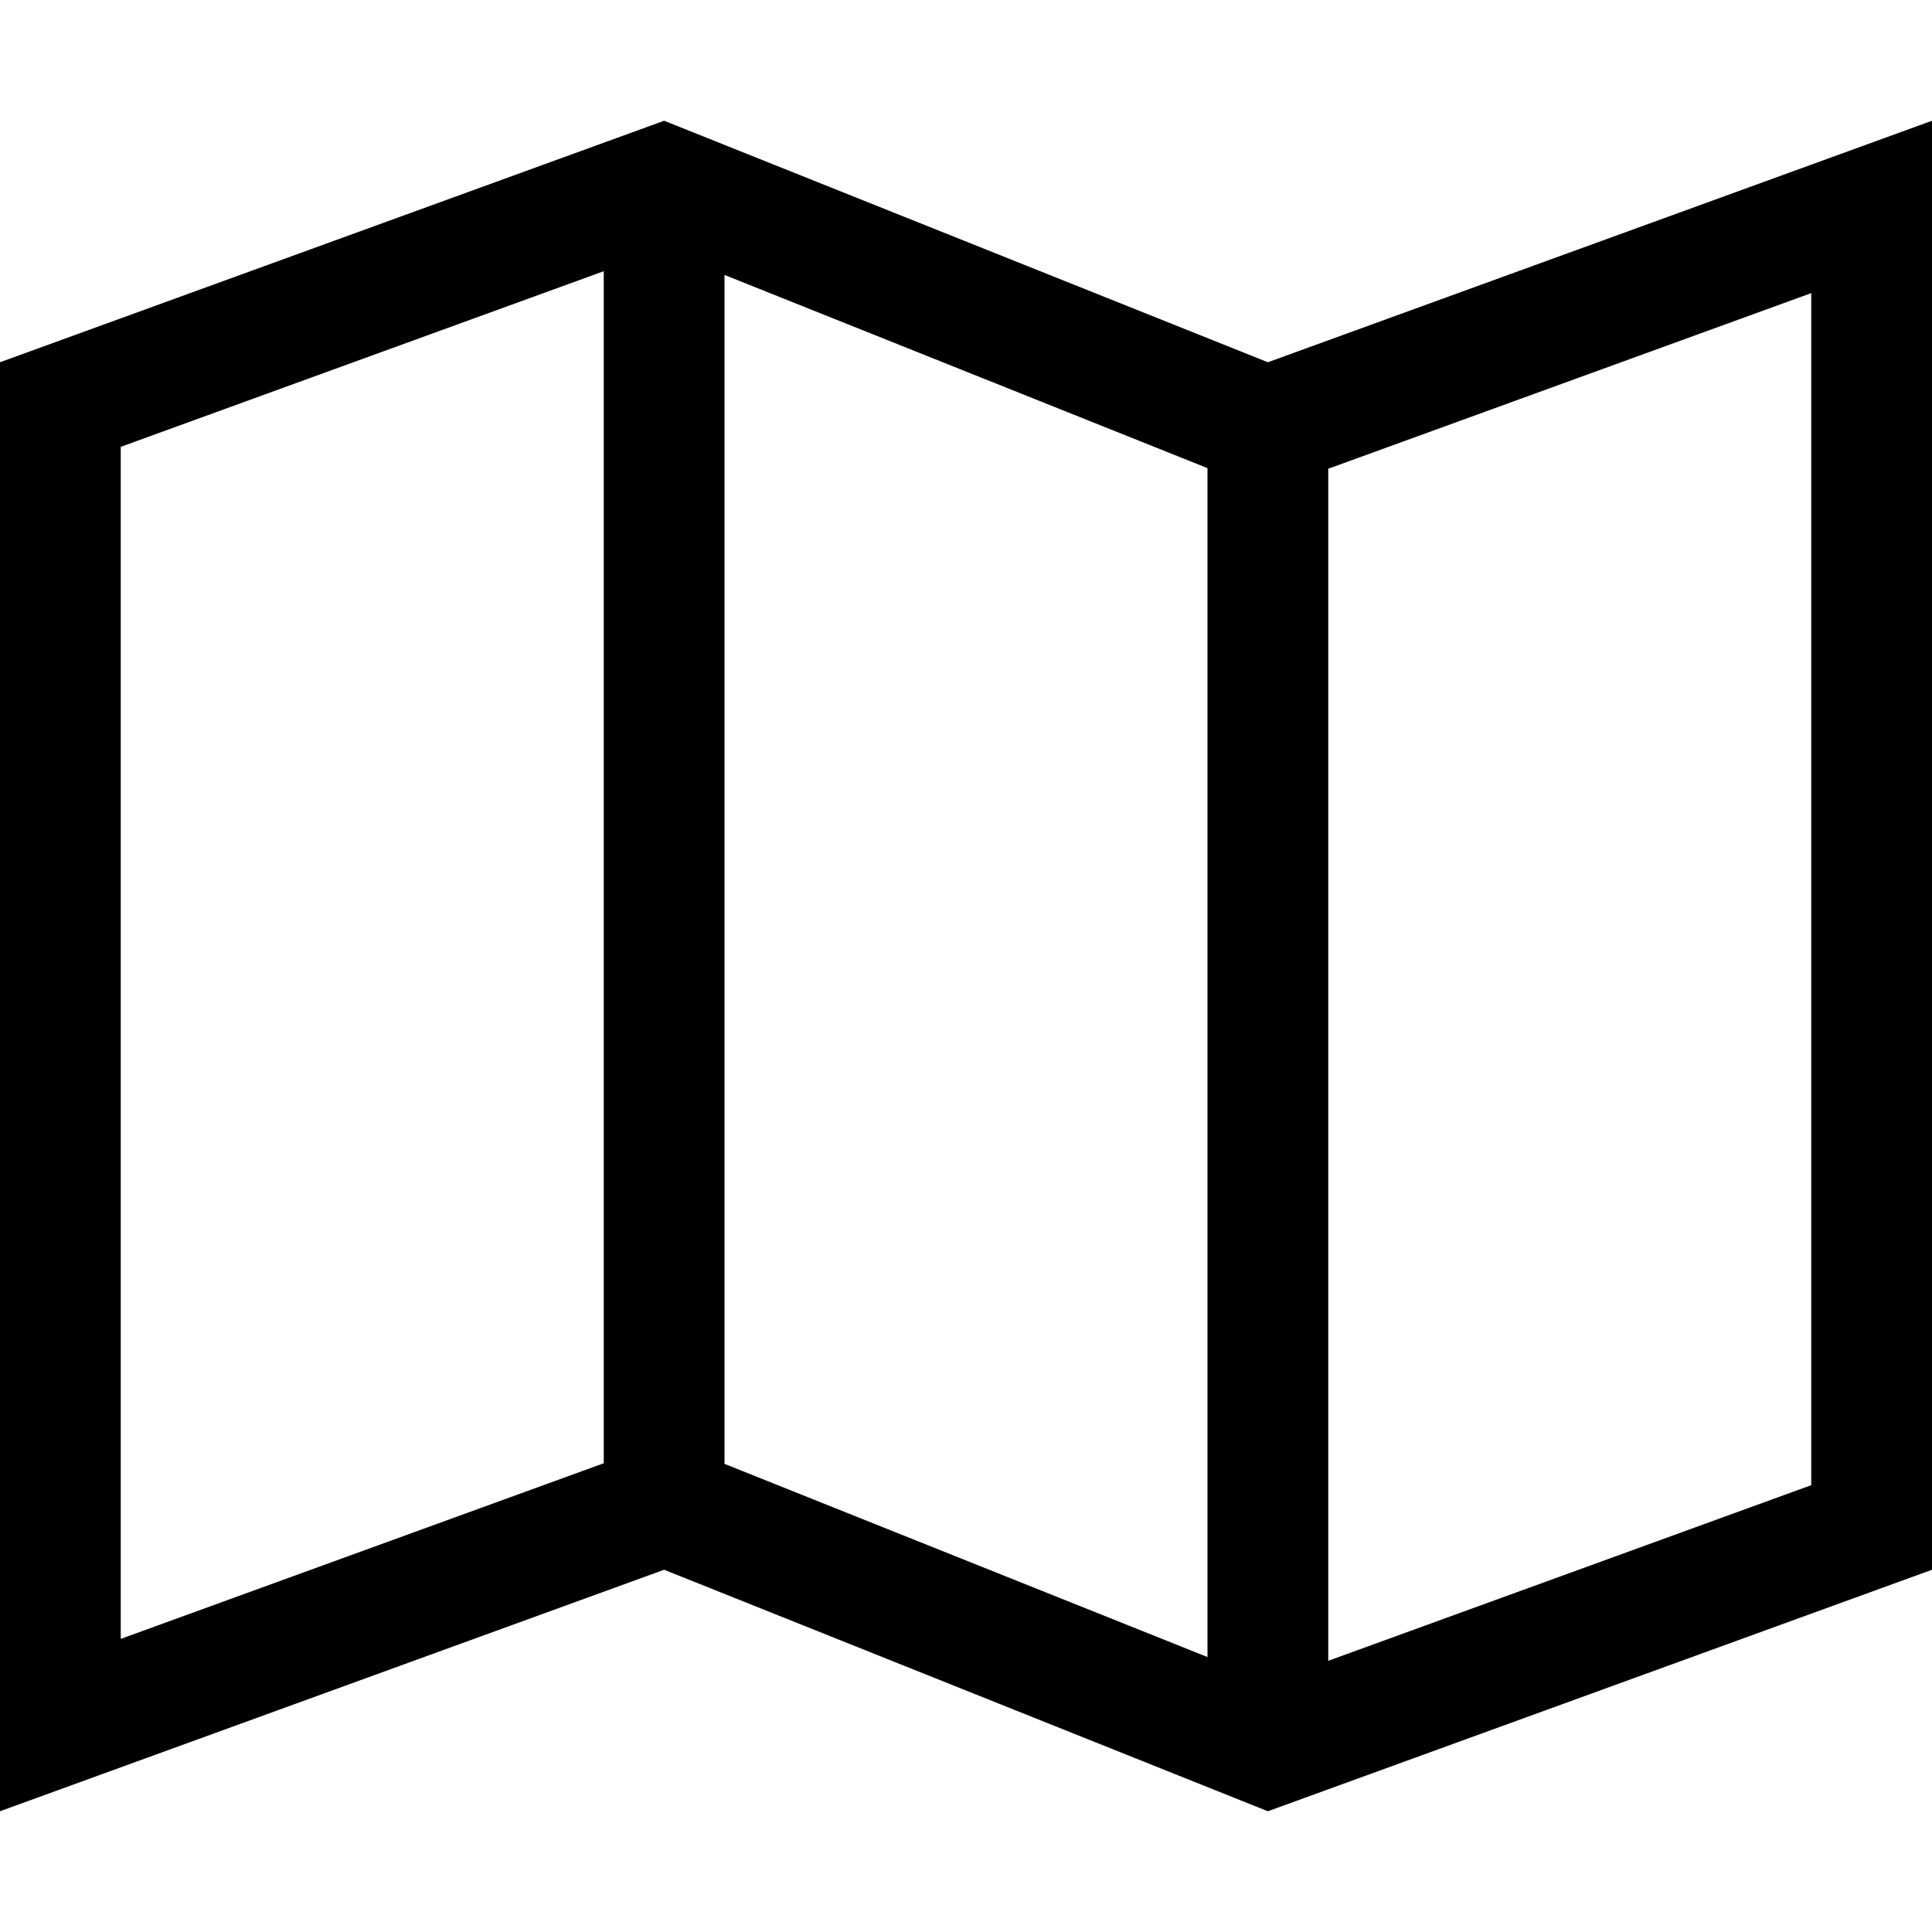
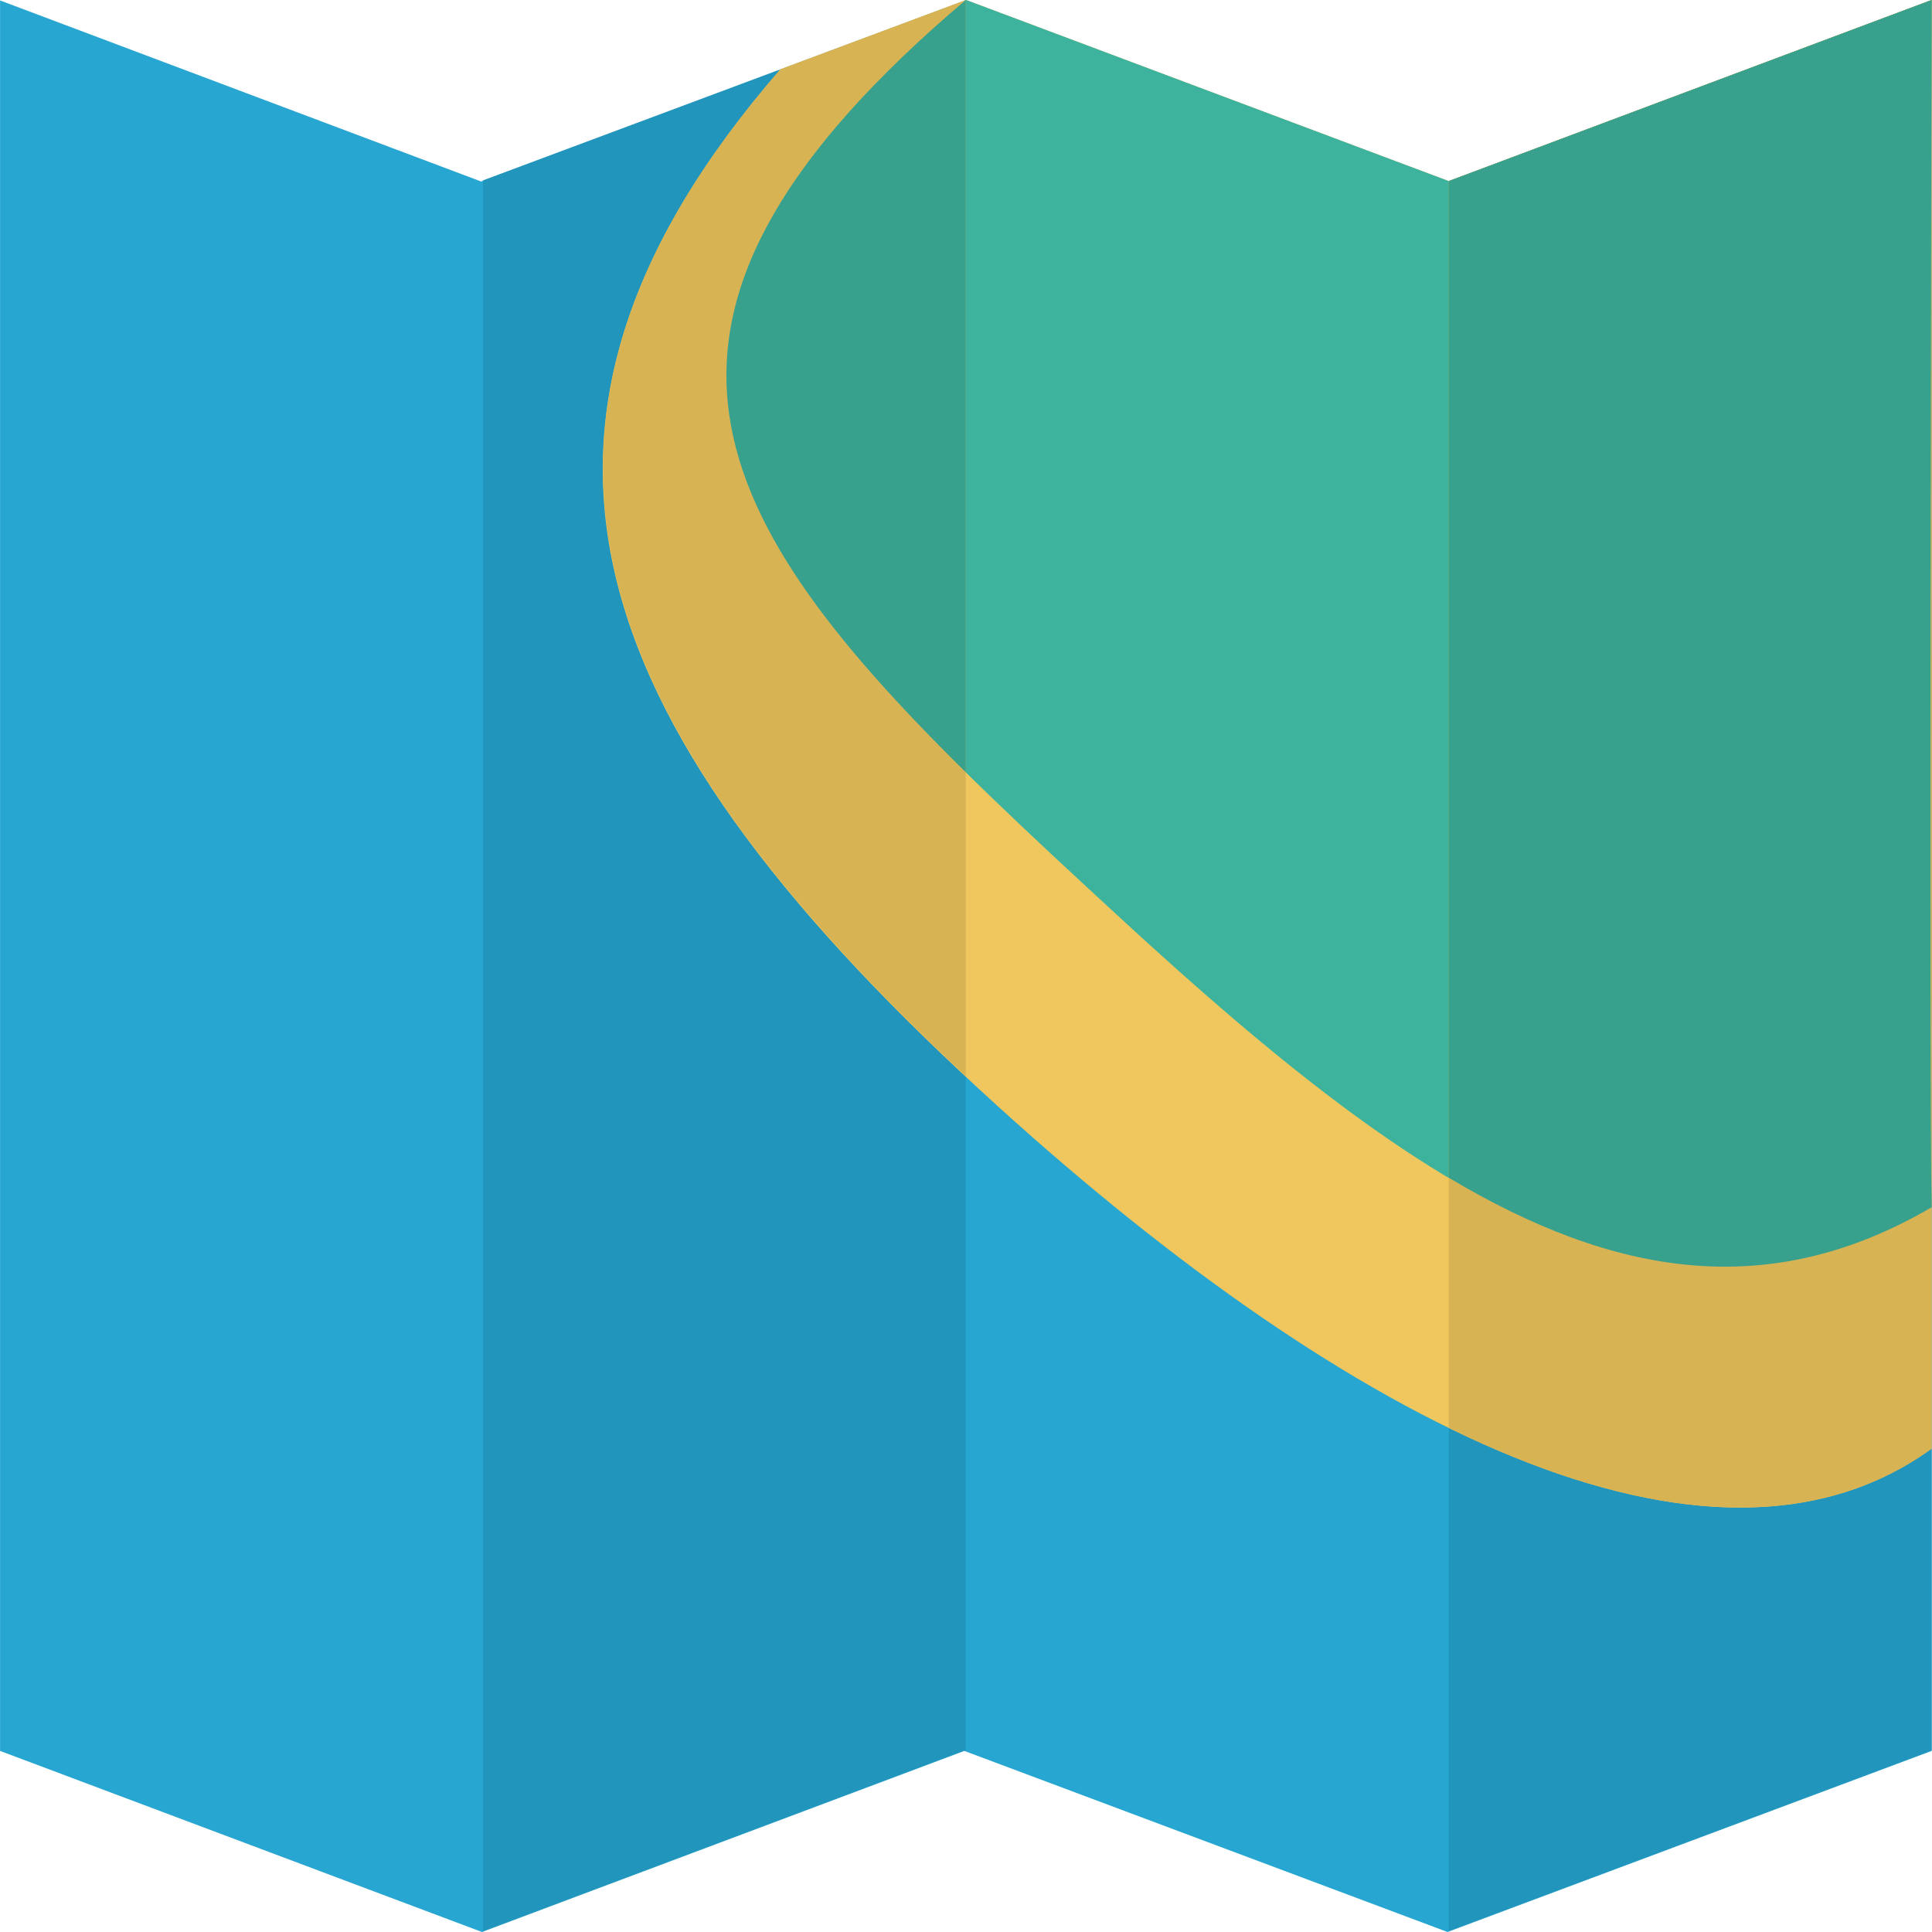
- <svg xmlns="http://www.w3.org/2000/svg" version="1.1" width="32" height="32" viewBox="0 0 32 32">
-   <g id="icomoon-ignore">
- </g>
-   <path d="M21 6l-10-4-11 4v24l11-4 10 4 11-4v-24l-11 4zM12 4.554l8 3.2v19.692l-8-3.2v-19.692zM2 7.401l8-2.909v19.744l-8 2.909v-19.744zM30 24.599l-8 2.909v-19.744l8-2.909v19.744z" fill="#000000" />
+ <svg xmlns="http://www.w3.org/2000/svg" width="32" height="32.007" viewBox="-0.042 -0.007 32 32.007" enable-background="new -0.042 -0.007 32 32.007">
+   <path fill="#26A6D1" d="M-.042 0l7.971 3 8.035-3 7.995 3 8-3v29l-8.02 3-8.005-3-7.991 3-7.984-3v-29z" />
+   <polygon fill="#2295BC" points="7.958,31.987 15.934,28.993 15.958,29.002 15.958,-0.005 7.958,2.982" />
+   <polygon fill="#2295BC" points="23.959,2.993 23.959,31.985 31.959,28.993 31.959,-0.007" />
+   <path fill="#EFC75E" d="M23.959 2.993l-7.995-3-3.077 1.148c-5.179 5.964-3.245 10.977 3.62 17.196 5.791 5.245 11.777 8.315 15.451 5.655v-24l-7.999 3.001z" />
+   <path fill="#3DB39E" d="M31.959-.007l-8 3-7.995-3-.011.004c-7.127 6.041-3.635 9.497 2.592 15.229 5.029 4.631 9.055 7.32 13.414 4.768-.045-1.996 0-19.99 0-20.001z" />
+   <path fill="#D7B354" d="M23.959 2.993v20.655c3.104 1.519 5.922 1.85 8 .345v-24l-8 3z" />
+   <path fill="#D7B354" d="M15.958-.005l-1.684.629-1.387.518c-5.035 5.797-3.333 10.699 3.071 16.68v-17.827z" />
+   <path fill="#37A18E" d="M31.959-.007l-8 3v16.511c2.749 1.64 5.312 2.063 8 .489-.045-1.995 0-19.989 0-20z" />
+   <path fill="#37A18E" d="M15.958-.005l-.003.001-.002.001c-6.06 5.136-4.441 8.404.005 12.79v-12.792z" />
</svg>
